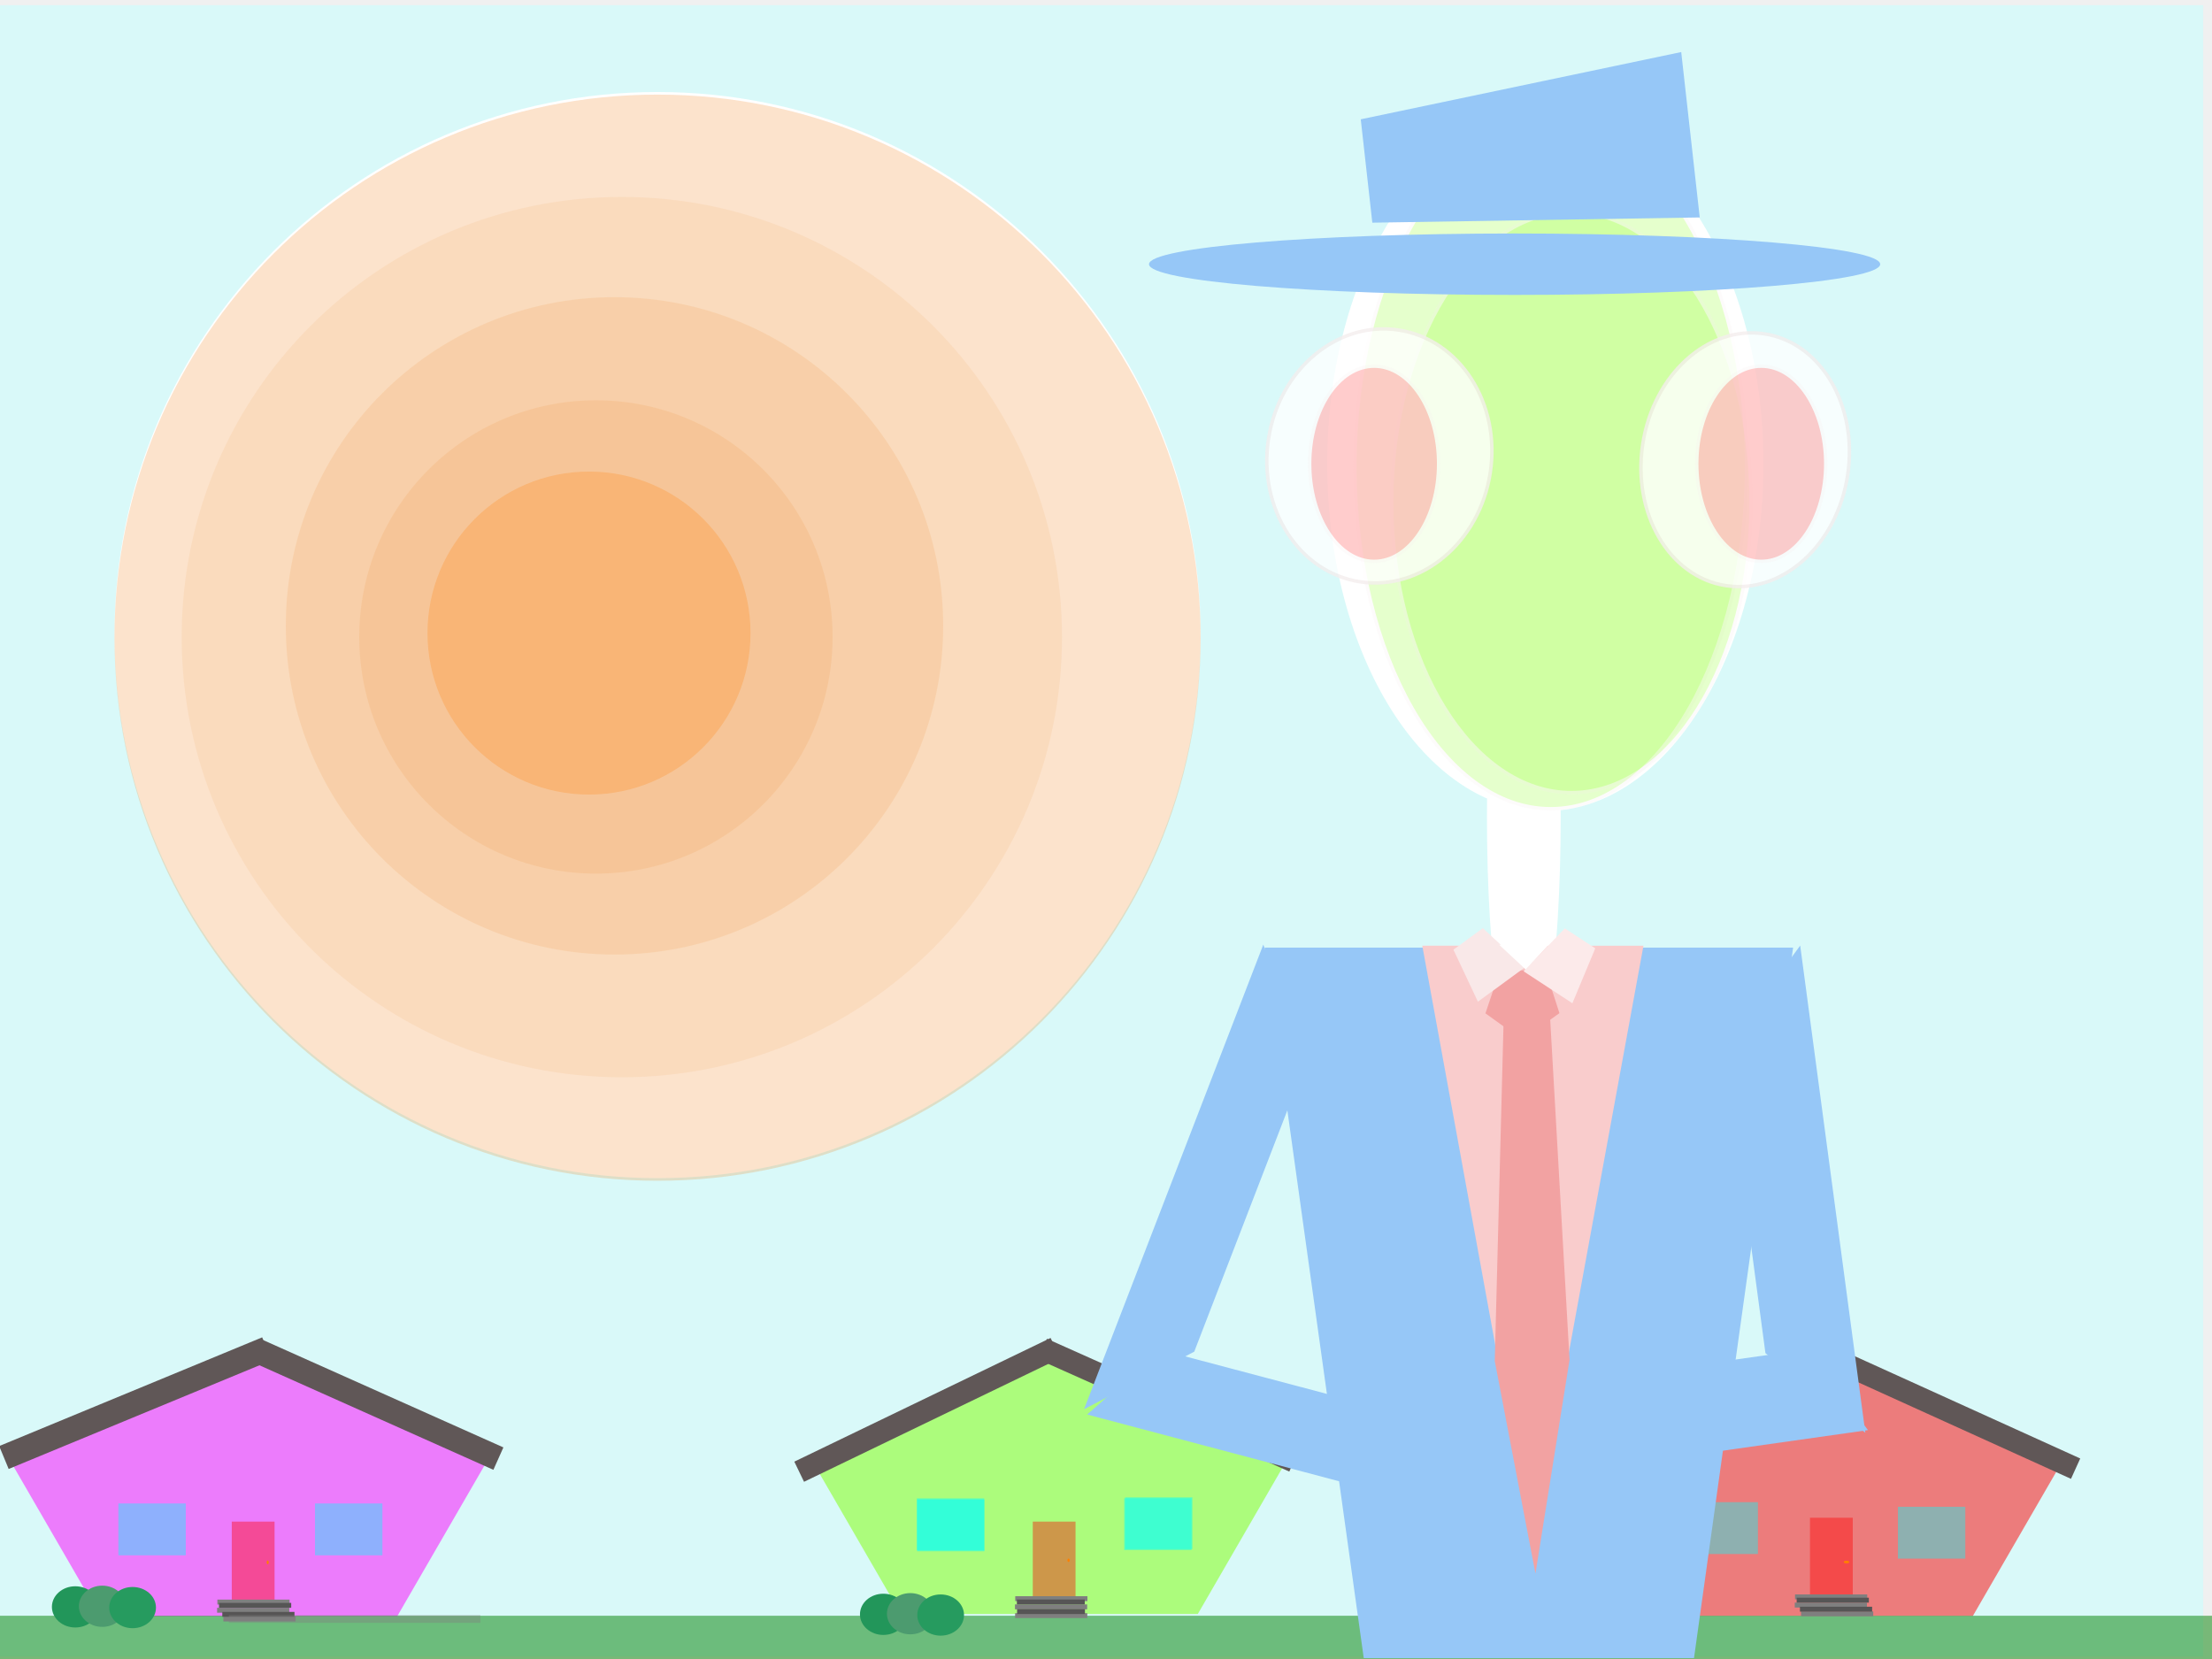
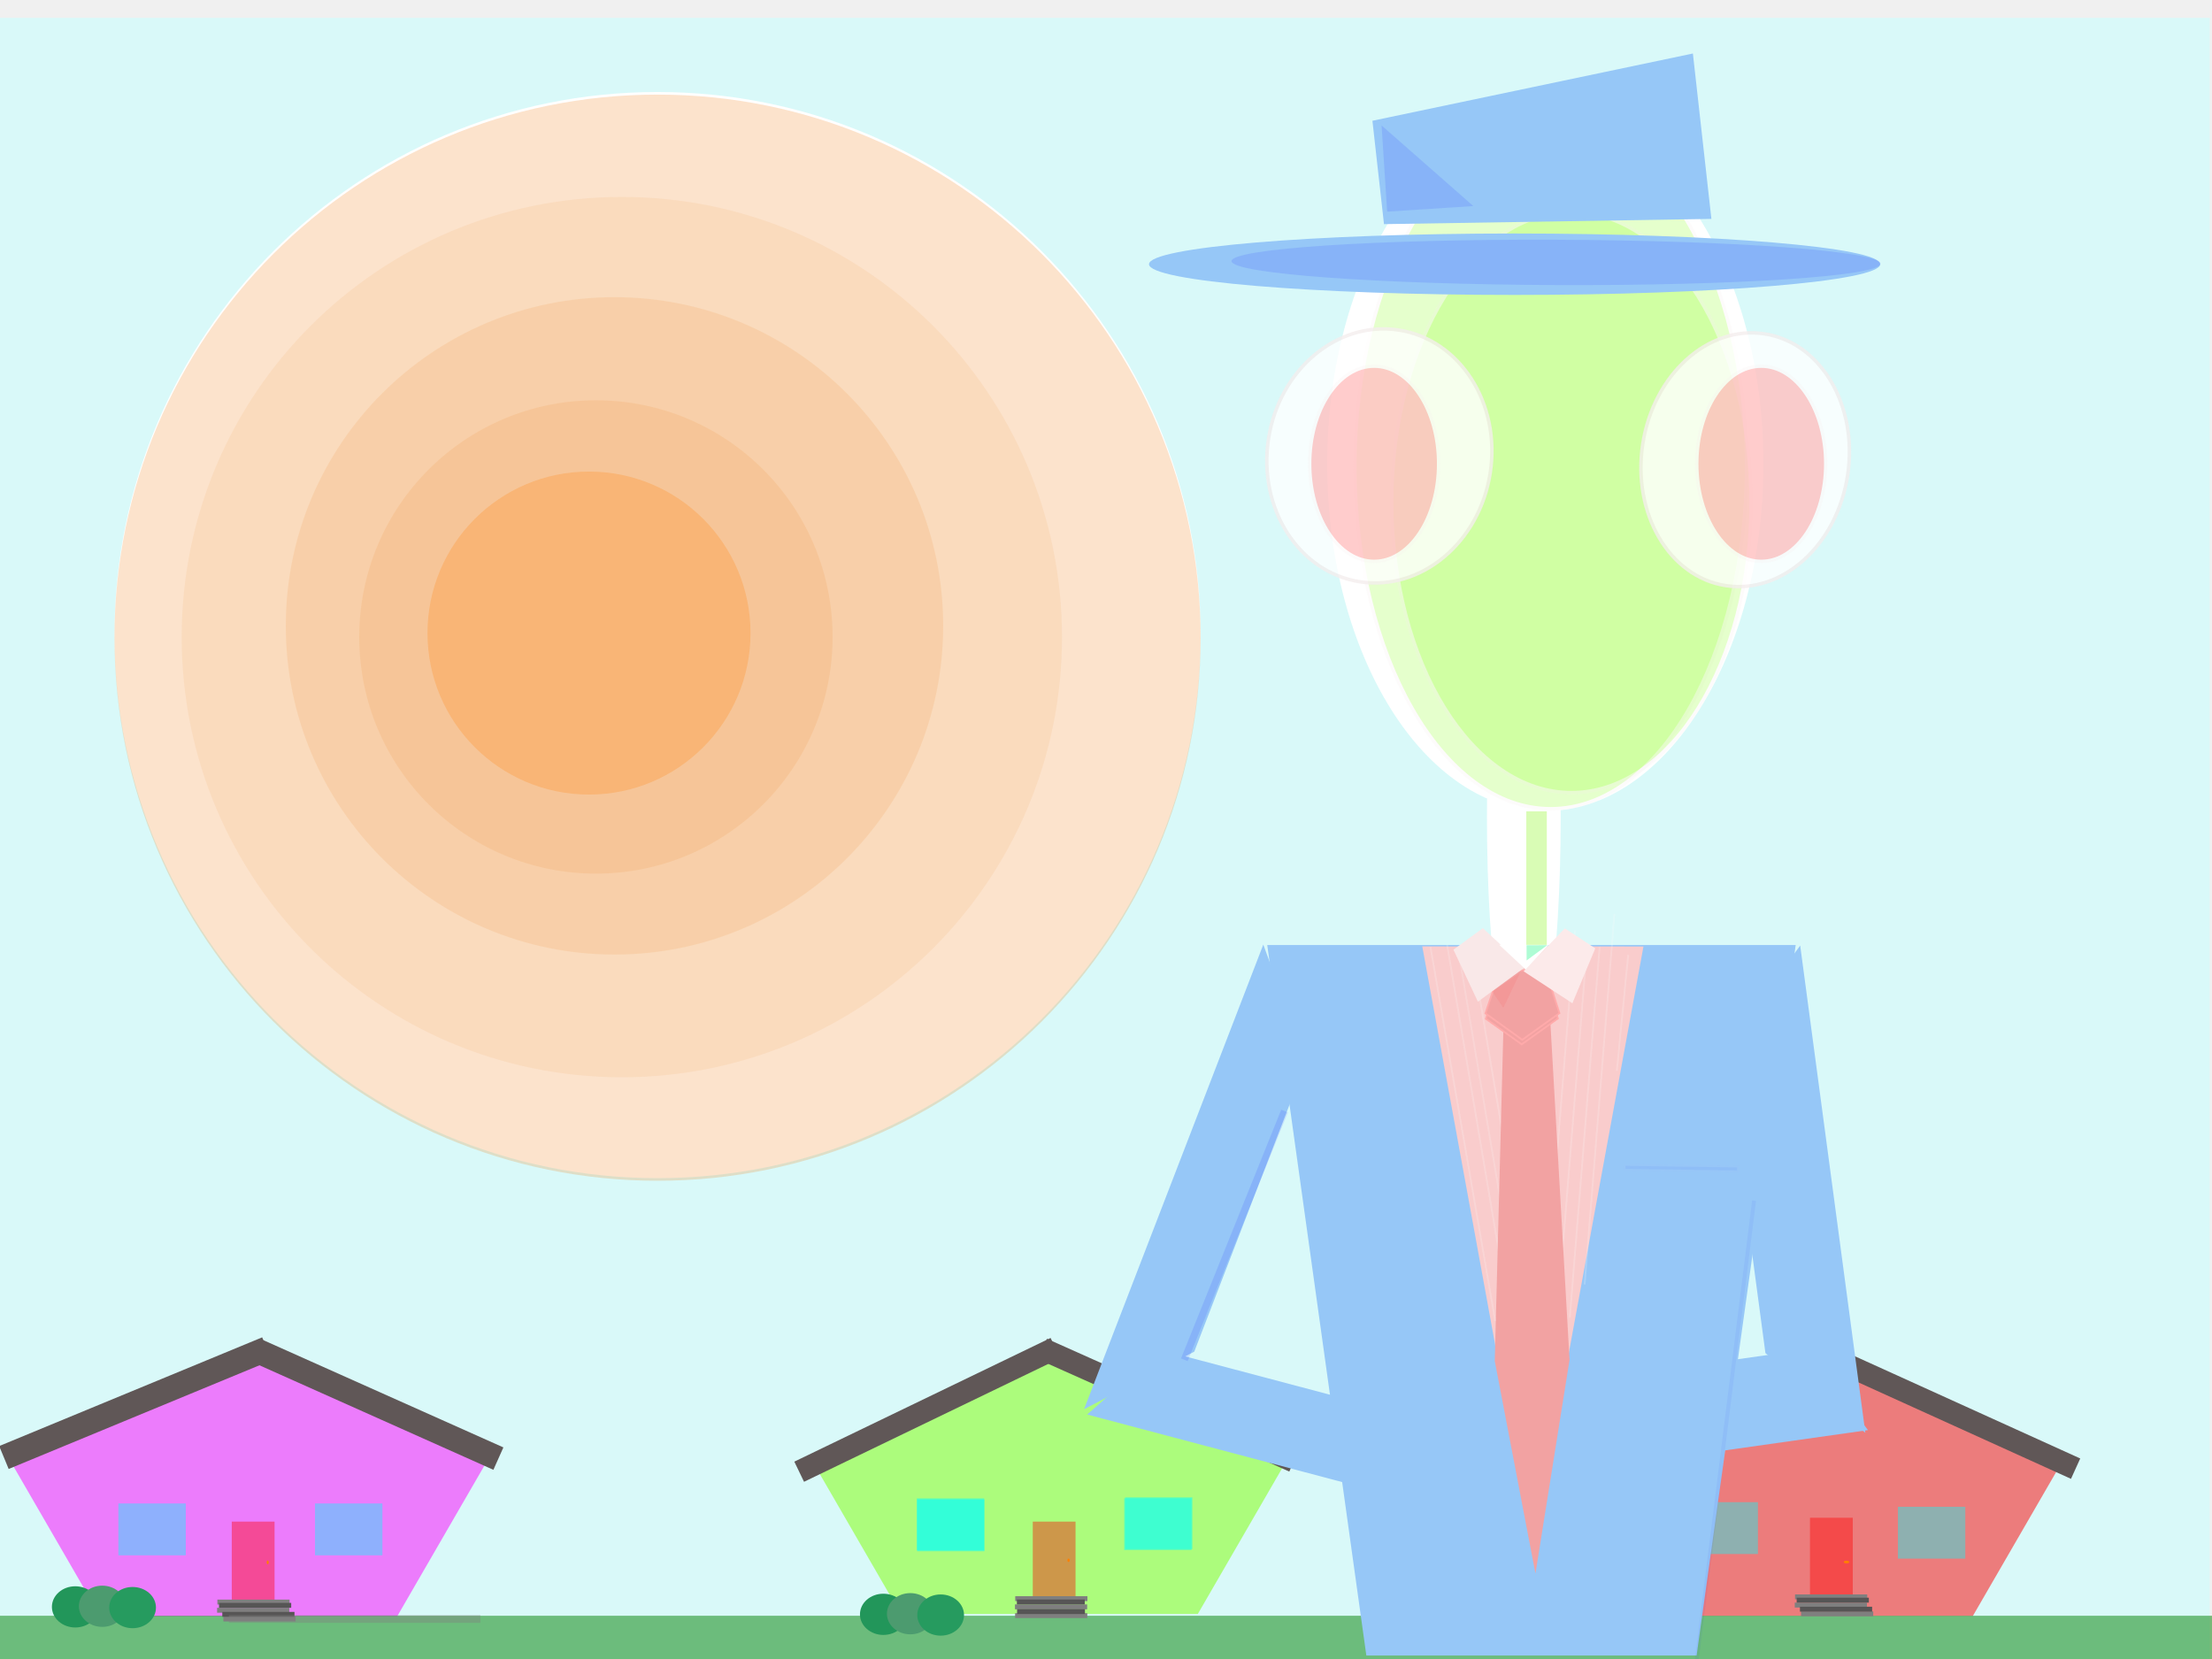
<svg xmlns="http://www.w3.org/2000/svg" width="640" height="480">
  <g>
-     <rect fill="#d9f9f9" stroke-width="0" stroke-dasharray="null" stroke-linejoin="null" stroke-linecap="null" x="-3.056" y="1.5" width="640.5" height="477.75" id="svg_57" stroke="#000000" />
+     <rect fill="#d9f9f9" stroke-width="0" stroke-dasharray="null" stroke-linejoin="null" stroke-linecap="null" x="-1.157" y="5.158" width="640.5" height="477.75" id="svg_57" stroke="#000000" />
    <circle fill="#ffffff" stroke-width="0" stroke-dasharray="null" stroke-linejoin="null" stroke-linecap="null" cx="190.25" cy="183.75" r="157.129" stroke="#000000" id="svg_56" />
    <ellipse fill="#000000" stroke="#000000" stroke-width="3" stroke-dasharray="null" stroke-linejoin="null" stroke-linecap="null" cx="252.5" cy="210" id="svg_8" />
    <circle fill="#f27100" stroke-width="0" stroke-dasharray="null" stroke-linejoin="null" stroke-linecap="null" cx="190.25" cy="184.5" r="157.129" id="svg_31" stroke="#000000" opacity="0.2" />
    <polygon id="svg_40" fill="#f9b87a" opacity="0.2" />
    <polygon id="svg_41" fill="#f9b87a" opacity="0.2" />
    <circle fill="#ed9038" stroke="#000000" stroke-width="0" stroke-dasharray="null" stroke-linejoin="null" stroke-linecap="null" opacity="0.1" cx="179.917" cy="184.333" r="127.354" id="svg_51" />
    <circle fill="#ed9038" stroke-width="0" stroke-dasharray="null" stroke-linejoin="null" stroke-linecap="null" opacity="0.15" cx="177.792" cy="181.083" r="95.104" id="svg_52" stroke="#000000" />
    <circle fill="#ed9038" stroke-width="0" stroke-dasharray="null" stroke-linejoin="null" stroke-linecap="null" opacity="0.15" cx="172.417" cy="184.292" r="68.479" id="svg_53" stroke="#000000" />
    <circle fill="#fca553" stroke-width="0" stroke-dasharray="null" stroke-linejoin="null" stroke-linecap="null" opacity="0.5" cx="170.417" cy="183.167" r="46.729" id="svg_54" stroke="#000000" />
    <path fill="#7fff00" stroke-width="0" stroke-dasharray="null" stroke-linejoin="null" stroke-linecap="null" opacity="0.5" d="m234.072,421.081l69.525,-28.361l69.525,28.361l-26.556,45.889l-85.938,0l-26.556,-45.889z" id="svg_58" stroke="#000000" />
    <path fill="#ff0000" stroke-width="0" stroke-dasharray="null" stroke-linejoin="null" stroke-linecap="null" opacity="0.5" d="m458.322,421.644l69.525,-28.361l69.525,28.361l-26.556,45.889l-85.938,0l-26.556,-45.889z" stroke="#000000" id="svg_59" />
    <path fill="#ff00ff" stroke-width="0" stroke-dasharray="null" stroke-linejoin="null" stroke-linecap="null" opacity="0.5" d="m2.44,421.741l69.525,-28.361l69.525,28.361l-26.556,45.889l-85.938,0l-26.556,-45.889z" stroke="#000000" id="svg_60" />
    <rect fill="#007f00" stroke="#000000" stroke-width="0" stroke-dasharray="null" stroke-linejoin="null" stroke-linecap="null" opacity="0.5" x="-0.285" y="467.487" width="645.75" height="12.75" id="svg_61" />
    <rect stroke="#000000" fill="#605757" stroke-width="0" stroke-dasharray="null" stroke-linejoin="null" stroke-linecap="null" x="70.594" y="402.776" width="76.952" height="7.099" id="svg_62" transform="rotate(24.07551 109.0696,406.3255) " />
    <rect stroke="#000000" fill="#605757" stroke-width="0" stroke-dasharray="null" stroke-linejoin="null" stroke-linecap="null" x="-1.986" y="402.392" width="82.332" height="7.168" transform="rotate(-22.45998 39.18002,405.9759) " id="svg_63" />
    <rect fill="#605757" stroke-width="0" stroke-dasharray="null" stroke-linejoin="null" stroke-linecap="null" x="227.134" y="404.685" width="82.332" height="6.472" transform="rotate(-25.76399 268.3003,407.9205) " stroke="#000000" id="svg_64" />
    <rect fill="#605757" stroke-width="0" stroke-dasharray="null" stroke-linejoin="null" stroke-linecap="null" x="298.128" y="403.324" width="79.691" height="6.472" transform="rotate(24.07551 337.9733,406.5599) " id="svg_66" stroke="#000000" />
    <rect fill="#605757" stroke-width="0" stroke-dasharray="null" stroke-linejoin="null" stroke-linecap="null" x="450.634" y="406.185" width="82.332" height="6.472" transform="rotate(-25.76399 491.8003,409.4205) " stroke="#605757" id="svg_67" />
    <rect fill="#605757" stroke-width="0" stroke-dasharray="null" stroke-linejoin="null" stroke-linecap="null" x="521.884" y="404.685" width="82.332" height="6.472" transform="rotate(24.4032 563.0503,407.9205) " stroke="#000000" id="svg_68" />
    <rect fill="#ff0000" stroke-width="0" stroke-dasharray="null" stroke-linejoin="null" stroke-linecap="null" x="67.062" y="440.25" width="12.375" height="23.062" id="svg_73" stroke="#000000" opacity="0.4" />
    <rect fill="#ff0000" stroke-width="0" stroke-dasharray="null" stroke-linejoin="null" stroke-linecap="null" x="298.812" y="440.25" width="12.375" height="23.062" stroke="#000000" opacity="0.4" id="svg_74" />
    <rect fill="#ff0000" stroke-width="0" stroke-dasharray="null" stroke-linejoin="null" stroke-linecap="null" x="523.687" y="439.125" width="12.375" height="23.062" stroke="#000000" opacity="0.4" id="svg_75" />
    <rect fill="#00ffff" stroke="#000000" stroke-width="0" stroke-dasharray="null" stroke-linejoin="null" stroke-linecap="null" x="34.25" y="435" width="19.5" height="15" id="svg_77" opacity="0.4" />
    <rect fill="#00ffff" stroke="#000000" stroke-width="0" stroke-dasharray="null" stroke-linejoin="null" stroke-linecap="null" x="265.25" y="433.5" width="19.5" height="15" opacity="0.4" id="svg_78" />
    <rect fill="#00ffff" stroke="#000000" stroke-width="0" stroke-dasharray="null" stroke-linejoin="null" stroke-linecap="null" x="489.125" y="434.625" width="19.5" height="15" opacity="0.4" id="svg_79" />
    <rect fill="#7f7f7f" stroke-width="0" stroke-dasharray="null" stroke-linejoin="null" stroke-linecap="null" x="62.896" y="462.812" width="20.883" height="1.424" id="svg_80" stroke="#000000" />
    <rect fill="#7f7f7f" stroke-width="0" stroke-dasharray="null" stroke-linejoin="null" stroke-linecap="null" x="62.817" y="465.185" width="20.883" height="1.424" stroke="#000000" id="svg_81" />
    <rect fill="#7f7f7f" stroke-width="0" stroke-dasharray="null" stroke-linejoin="null" stroke-linecap="null" x="64.637" y="467.716" width="20.883" height="1.424" stroke="#000000" id="svg_82" />
    <rect fill="#565555" stroke-width="0" stroke-dasharray="null" stroke-linejoin="null" stroke-linecap="null" x="63.371" y="463.761" width="20.883" height="1.424" stroke="#000000" id="svg_83" />
    <rect fill="#565555" stroke-width="0" stroke-dasharray="null" stroke-linejoin="null" stroke-linecap="null" x="64.32" y="466.371" width="20.883" height="1.424" stroke="#000000" id="svg_84" />
    <rect fill="#7f7f7f" stroke-width="0" stroke-dasharray="null" stroke-linejoin="null" stroke-linecap="null" x="293.741" y="461.829" width="20.883" height="1.424" stroke="#000000" id="svg_85" />
    <rect fill="#7f7f7f" stroke-width="0" stroke-dasharray="null" stroke-linejoin="null" stroke-linecap="null" x="293.662" y="464.202" width="20.883" height="1.424" stroke="#000000" id="svg_86" />
    <rect fill="#7f7f7f" stroke-width="0" stroke-dasharray="null" stroke-linejoin="null" stroke-linecap="null" x="293.702" y="466.734" width="20.883" height="1.424" stroke="#000000" id="svg_87" />
    <rect fill="#565555" stroke-width="0" stroke-dasharray="null" stroke-linejoin="null" stroke-linecap="null" x="294.216" y="462.779" width="19.637" height="1.424" id="svg_88" stroke="#000000" />
    <rect fill="#565555" stroke-width="0" stroke-dasharray="null" stroke-linejoin="null" stroke-linecap="null" x="294.275" y="465.567" width="19.637" height="1.424" id="svg_89" stroke="#000000" />
    <rect fill="#7f7f7f" stroke-width="0" stroke-dasharray="null" stroke-linejoin="null" stroke-linecap="null" x="519.359" y="461.315" width="20.883" height="1.424" stroke="#000000" id="svg_90" />
    <rect fill="#7f7f7f" stroke-width="0" stroke-dasharray="null" stroke-linejoin="null" stroke-linecap="null" x="519.28" y="463.688" width="20.883" height="1.424" stroke="#000000" id="svg_91" />
    <rect fill="#7f7f7f" stroke-width="0" stroke-dasharray="null" stroke-linejoin="null" stroke-linecap="null" x="521.099" y="466.22" width="20.883" height="1.424" stroke="#000000" id="svg_92" />
    <rect fill="#565555" stroke-width="0" stroke-dasharray="null" stroke-linejoin="null" stroke-linecap="null" x="519.833" y="462.264" width="20.883" height="1.424" stroke="#000000" id="svg_93" />
    <rect fill="#565555" stroke-width="0" stroke-dasharray="null" stroke-linejoin="null" stroke-linecap="null" x="520.782" y="464.875" width="20.883" height="1.424" stroke="#000000" id="svg_94" />
    <rect fill="#00ffff" stroke="#000000" stroke-width="0" stroke-dasharray="null" stroke-linejoin="null" stroke-linecap="null" x="91.139" y="435" width="19.5" height="15" opacity="0.4" id="svg_96" />
    <rect id="svg_1" fill="#00ffff" stroke="#000000" stroke-width="0" stroke-dasharray="null" stroke-linejoin="null" stroke-linecap="null" x="265.341" y="433.828" width="19.5" height="15" opacity="0.5" />
    <rect id="svg_2" fill="#00ffff" stroke="#000000" stroke-width="0" stroke-dasharray="null" stroke-linejoin="null" stroke-linecap="null" x="325.25" y="433.5" width="19.5" height="15" opacity="0.4" />
    <rect id="svg_3" fill="#00ffff" stroke="#000000" stroke-width="0" stroke-dasharray="null" stroke-linejoin="null" stroke-linecap="null" x="325.522" y="433.206" width="19.5" height="15" opacity="0.4" />
    <rect id="svg_4" fill="#00ffff" stroke="#000000" stroke-width="0" stroke-dasharray="null" stroke-linejoin="null" stroke-linecap="null" x="549.125" y="435.958" width="19.5" height="15" opacity="0.4" />
    <ellipse stroke="#000000" ry="0.532" rx="0.294" id="svg_19" cy="452.032" cx="77.456" stroke-linecap="null" stroke-linejoin="null" stroke-dasharray="null" stroke-width="0" fill="#ff7f00" />
    <ellipse id="svg_20" cy="420" cx="90.687" stroke-linecap="null" stroke-linejoin="null" stroke-dasharray="null" stroke-width="0" stroke="#000000" fill="#ff7f00" />
    <ellipse stroke="#000000" id="svg_23" ry="0.492" rx="0.334" cy="451.43" cx="309.166" stroke-linecap="null" stroke-linejoin="null" stroke-dasharray="null" stroke-width="0" fill="#ff7f00" />
    <ellipse stroke="#000000" id="svg_24" ry="0.382" rx="0.813" cy="451.944" cx="534.249" stroke-linecap="null" stroke-linejoin="null" stroke-dasharray="null" stroke-width="0" fill="#ff7f00" />
    <ellipse stroke="#000000" ry="5.962" rx="6.763" id="svg_25" cy="464.92" cx="21.781" stroke-linecap="null" stroke-linejoin="null" stroke-dasharray="null" stroke-width="0" fill="#22965a" />
    <ellipse id="svg_26" cy="447.09" cx="19.054" stroke-linecap="null" stroke-linejoin="null" stroke-dasharray="null" stroke-width="0" stroke="#000000" fill="#007f3f" />
    <ellipse id="svg_27" ry="5.962" rx="6.763" cy="464.742" cx="29.584" stroke-linecap="null" stroke-linejoin="null" stroke-dasharray="null" stroke-width="0" fill="#4c9b6f" stroke="#000000" />
    <ellipse id="svg_28" ry="5.962" rx="6.763" cy="465.126" cx="38.362" stroke-linecap="null" stroke-linejoin="null" stroke-dasharray="null" stroke-width="0" fill="#269b5f" stroke="#000000" />
    <rect opacity="0.4" stroke="#000000" id="svg_29" height="2.215" width="72.773" y="467.32" x="66.219" stroke-linecap="null" stroke-linejoin="null" stroke-dasharray="null" stroke-width="0" fill="#7f7f7f" />
    <ellipse stroke="#000000" ry="5.962" rx="6.763" cy="467.076" cx="255.578" stroke-linecap="null" stroke-linejoin="null" stroke-dasharray="null" stroke-width="0" fill="#22965a" id="svg_6" />
    <ellipse ry="5.962" rx="6.763" cy="466.898" cx="263.381" stroke-linecap="null" stroke-linejoin="null" stroke-dasharray="null" stroke-width="0" fill="#4c9b6f" stroke="#000000" id="svg_7" />
    <ellipse ry="5.962" rx="6.763" cy="467.283" cx="272.159" stroke-linecap="null" stroke-linejoin="null" stroke-dasharray="null" stroke-width="0" fill="#269b5f" stroke="#000000" id="svg_9" />
    <ellipse fill="#ffffff" stroke="#000000" stroke-width="0" stroke-dasharray="null" stroke-linejoin="null" stroke-linecap="null" cx="440.889" cy="236.444" id="svg_21" rx="10.667" ry="74.667" />
    <ellipse fill="#ffffff" stroke-width="0" stroke-dasharray="null" stroke-linejoin="null" stroke-linecap="null" cx="447.111" cy="134.222" id="svg_15" rx="63.111" ry="100.444" stroke="#000000" />
+     <rect fill="#d9fcb5" stroke-width="0" stroke-dasharray="null" stroke-linejoin="null" stroke-linecap="null" x="441.602" y="234.75" width="5.936" height="41.606" id="svg_10" stroke="#f4eded" />
    <ellipse fill="#7fff00" stroke-width="null" stroke-dasharray="null" stroke-linejoin="null" stroke-linecap="null" cx="448.667" cy="135" id="svg_65" rx="56.667" ry="99" opacity="0.2" stroke="#f4eded" />
    <ellipse fill="#7fff00" stroke-width="null" stroke-dasharray="null" stroke-linejoin="null" stroke-linecap="null" cx="454.667" cy="145.333" rx="52" ry="84" opacity="0.2" id="svg_71" stroke="#f4eded" />
    <ellipse stroke-width="0" fill="#96c7f7" stroke-dasharray="null" stroke-linejoin="null" stroke-linecap="null" cx="438.222" cy="76.444" id="svg_16" rx="105.778" ry="8.889" stroke="#000000" />
-     <path fill="#96c7f7" stroke-width="0" stroke-dasharray="null" stroke-linejoin="null" stroke-linecap="null" d="m418.169,91.386l9.029,-94.312l30.096,0l9.029,94.312l-48.153,0z" id="svg_18" transform="rotate(-96.38416 442.2454,44.23048) " stroke="#000000" />
-     <path fill="#96c7f7" stroke-width="0" stroke-dasharray="null" stroke-linejoin="null" stroke-linecap="null" d="m365.907,274.183l28.667,205.556l95.556,0l28.667,-205.556l-152.889,0z" id="svg_22" stroke="#000000" />
-     <path fill="#f9cccc" stroke-width="0" stroke-dasharray="null" stroke-linejoin="null" stroke-linecap="null" d="m411.481,448.429l31.999,-174.812l31.999,174.812l-63.998,0l-0,0z" id="svg_32" transform="rotate(-179.9809 443.4795,361.0229) " stroke="#000000" />
+     <path fill="#96c7f7" stroke-width="0" stroke-dasharray="null" stroke-linejoin="null" stroke-linecap="null" d="m421.544,91.808l9.029,-94.312l30.096,0l9.029,94.312l-48.153,0z" id="svg_18" transform="rotate(-96.38416 445.6204,44.65236) " stroke="#000000" />
+     <path fill="#96c7f7" stroke-width="0" stroke-dasharray="null" stroke-linejoin="null" stroke-linecap="null" d="m366.657,273.433l28.667,205.556l95.556,0l28.667,-205.556l-152.889,0z" id="svg_22" stroke="#000000" />
+     <path stroke="#000000" fill="#f9cccc" stroke-width="0" stroke-dasharray="null" stroke-linejoin="null" stroke-linecap="null" d="m411.481,448.429l31.999,-174.595l31.999,174.595l-63.998,0l-0,0z" id="svg_32" transform="rotate(-179.9809 443.4795,361.1317) " />
+     <line id="svg_105" stroke="#fcf9f9" transform="rotate(178.4808 462.7924,318.0311) " stroke-width="0.5" y2="371.504" x2="457.062" y1="264.558" x1="468.523" opacity="0.2" stroke-linecap="null" stroke-linejoin="null" stroke-dasharray="null" fill="none" />
+     <line stroke-width="0.5" stroke="#f9f7f7" id="svg_95" y2="380.309" x2="436.73" y1="273.363" x1="418.695" opacity="0.2" stroke-linecap="null" stroke-linejoin="null" stroke-dasharray="null" fill="none" />
+     <line id="svg_98" stroke-width="0.5" stroke="#f9f4f4" y2="383.868" x2="440.29" y1="276.923" x1="422.255" opacity="0.2" stroke-linecap="null" stroke-linejoin="null" stroke-dasharray="null" fill="none" />
+     <line id="svg_100" stroke-width="0.5" stroke="#fcf9f9" y2="380.965" x2="443.694" y1="274.02" x1="425.659" opacity="0.2" stroke-linecap="null" stroke-linejoin="null" stroke-dasharray="null" fill="none" />
+     <line stroke="#fcf9f9" transform="rotate(178.4808 451.3885,322.8233) " id="svg_104" stroke-width="0.5" y2="376.296" x2="445.658" y1="269.351" x1="457.119" opacity="0.2" stroke-linecap="null" stroke-linejoin="null" stroke-dasharray="null" fill="none" />
+     <line id="svg_106" stroke="#fcf9f9" transform="rotate(178.4808 454.9481,326.3829) " stroke-width="0.5" y2="379.856" x2="449.218" y1="272.91" x1="460.679" opacity="0.2" stroke-linecap="null" stroke-linejoin="null" stroke-dasharray="null" fill="none" />
    <polygon stroke="#000000" fill="#f2a2a2" points="523.746,374.555 462.067,385.376 362.269,381.242 362.269,367.868 462.067,363.735 523.746,374.555 " stroke-width="0" transform="rotate(89.11649 443.0077,374.5551) " id="svg_43" />
    <polygon id="svg_34" fill="#ffffff" />
    <polygon id="svg_35" fill="#ffffff" />
    <polygon id="svg_36" fill="#ffffff" />
-     <polygon id="svg_42" fill="#f2a2a2" points="449.685,290.063 441.895,300.615 429.291,296.584 429.291,283.541 441.895,279.51 449.685,290.063 " stroke-width="0" transform="rotate(162.0926 439.488,290.0625) " stroke="#000000" />
+     <polygon stroke="#ffaaaa" id="svg_72" fill="#f2a2a2" points="449.29,291.716 441.703,301.94 429.427,298.035 429.427,285.398 441.703,281.493 449.29,291.716 " stroke-width="0.5" transform="rotate(162.0926 439.3583,291.7162) " />
+     <polygon id="svg_42" fill="#f2a2a2" points="449.685,290.063 441.895,300.615 429.291,296.584 429.291,283.541 441.895,279.51 449.685,290.063 " stroke-width="0.5" transform="rotate(162.0926 439.488,290.0625) " stroke="#ffaaaa" />
    <path fill="#f9e8e8" stroke-width="0" stroke-dasharray="null" stroke-linejoin="null" stroke-linecap="null" d="m421.16,286.416l3.164,-16.333l10.547,0l3.164,16.333l-16.875,0z" id="svg_38" transform="rotate(-36.16539 429.5976,278.2496) " stroke="#000000" />
    <path fill="#fceaea" stroke-width="0" stroke-dasharray="null" stroke-linejoin="null" stroke-linecap="null" d="m444.079,287.037l3.164,-16.925l10.547,0l3.164,16.925l-16.875,0z" transform="rotate(33.2165 452.5169,278.5746) " id="svg_39" stroke="#000000" />
    <path stroke="#000000" fill="#96c7f7" stroke-width="0" stroke-dasharray="null" stroke-linejoin="null" stroke-linecap="null" d="m278.62,356.668l27.015,-23.754l90.051,0l27.015,23.754l-144.082,0z" id="svg_45" transform="rotate(111.0969 350.6608,344.7911) " />
    <path fill="#96c7f7" stroke-width="0" stroke-dasharray="null" stroke-linejoin="null" stroke-linecap="null" d="m316.157,420.408l15.745,-23.528l52.483,0l15.745,23.528l-83.972,0l0,0z" transform="rotate(14.83454 358.1431,408.6443) " id="svg_46" stroke="#000000" />
    <ellipse fill="#ffffff" stroke-width="null" stroke-dasharray="null" stroke-linejoin="null" stroke-linecap="null" opacity="0.8" cx="399.091" cy="131.911" id="svg_102" rx="32.451" ry="36.847" transform="rotate(8.746185 399.0905,131.9114) " stroke="#f4eded" />
    <ellipse fill="#ff0000" stroke-width="null" stroke-dasharray="null" stroke-linejoin="null" stroke-linecap="null" cx="397.583" cy="134.185" rx="18.667" ry="28.25" opacity="0.2" id="svg_97" stroke="#f4eded" />
    <ellipse fill="#ffffff" stroke-width="null" stroke-dasharray="null" stroke-linejoin="null" stroke-linecap="null" opacity="0.8" cx="504.934" cy="133.015" rx="29.98" ry="36.847" transform="rotate(8.746185 504.9335,133.0154) " id="svg_103" stroke="#f4eded" />
    <ellipse fill="#ff0000" stroke-width="null" stroke-dasharray="null" stroke-linejoin="null" stroke-linecap="null" cx="509.583" cy="134.185" rx="18.667" ry="28.25" opacity="0.2" stroke="#f4eded" id="svg_101" />
    <path stroke="#000000" id="svg_11" fill="#96c7f7" stroke-width="0" stroke-dasharray="null" stroke-linejoin="null" stroke-linecap="null" d="m446.481,332.958l26.667,25.596l88.889,0l26.667,-25.596l-142.222,0z" transform="rotate(82.38457 517.5917,345.7556) " />
    <path stroke="#000000" id="svg_12" fill="#96c7f7" stroke-width="0" stroke-dasharray="null" stroke-linejoin="null" stroke-linecap="null" d="m463.385,393.617l14.185,25.596l47.284,0l14.185,-25.596l-75.655,0z" transform="rotate(171.9262 501.2124,406.4142) " />
    <path stroke="#000000" transform="rotate(-47.03377 440.9103,273.3675) " id="svg_17" d="m436.05,278.605l0,-10.474l9.721,10.474l-9.721,0z" stroke-linecap="null" stroke-linejoin="null" stroke-dasharray="null" stroke-width="0" fill="#ffffff" />
+     <path fill="#aefcd4" stroke-width="0" stroke-dasharray="null" stroke-linejoin="null" stroke-linecap="null" d="m442.49,278.675l0,-6.006l4.405,6.006l-4.405,0z" id="svg_13" transform="rotate(89.81229 444.6929,275.6724) " stroke="#000000" />
+     <path stroke="#000000" transform="rotate(55.79921 437.3801,286.5415) " opacity="0.2" id="svg_5" d="m434.546,291.39l0,-9.696l5.668,9.696l-5.668,0z" stroke-width="0" fill="#f76f6f" />
+     <path stroke="#000000" transform="rotate(-3.704572 413.0093,47.9571) " id="svg_44" d="m400.511,60.455l0,-24.996l24.996,24.996l-24.996,0z" opacity="0.1" stroke-linecap="null" stroke-linejoin="null" stroke-dasharray="null" stroke-width="0" fill="#0000ff" />
+     <ellipse stroke="#000000" transform="rotate(0.2320224 450.2035,75.92093) " opacity="0.1" id="svg_47" stroke-width="0" fill="#0000ff" stroke-dasharray="null" stroke-linejoin="null" stroke-linecap="null" cx="450.203" cy="75.921" rx="93.881" ry="6.557" />
+     <rect stroke="#000000" transform="rotate(21.94245 357.1633,357.4452) " id="svg_49" height="77.582" width="2.078" y="318.654" x="356.124" opacity="0.1" stroke-linecap="null" stroke-linejoin="null" stroke-dasharray="null" stroke-width="0" fill="#0000ff" />
+     <rect stroke="#000000" id="svg_50" transform="rotate(7.10609 499.1941,414.0575) " height="134.333" width="1.127" y="346.891" x="498.631" opacity="0.05" stroke-linecap="null" stroke-linejoin="null" stroke-dasharray="null" stroke-width="0" fill="#0000ff" />
+     <rect stroke="#a8a8f7" transform="rotate(0.8303287 486.4583,337.9837) " id="svg_55" height="1.375" width="32.791" y="337.296" x="470.063" opacity="0.05" stroke-linecap="null" stroke-linejoin="null" stroke-dasharray="null" stroke-width="0.5" fill="#0000ff" />
+     <line stroke="#f9f9f9" stroke-width="0.5" id="svg_76" y2="382.207" x2="432.617" y1="274.028" x1="413.881" opacity="0.2" stroke-linecap="null" stroke-linejoin="null" stroke-dasharray="null" fill="none" />
+     <line id="svg_107" stroke="#fcf9f9" transform="rotate(178.4808 458.5077,327.6287) " stroke-width="0.5" y2="381.101" x2="452.777" y1="274.156" x1="464.238" opacity="0.2" stroke-linecap="null" stroke-linejoin="null" stroke-dasharray="null" fill="none" />
+     <line stroke="#fcf9f9" id="svg_108" transform="rotate(163.6306 469.4457,293.0327) " stroke-width="0.5" y2="308.653" x2="463.139" y1="277.412" x1="475.752" opacity="0.2" stroke-linecap="null" stroke-linejoin="null" stroke-dasharray="null" fill="none" />
  </g>
</svg>
